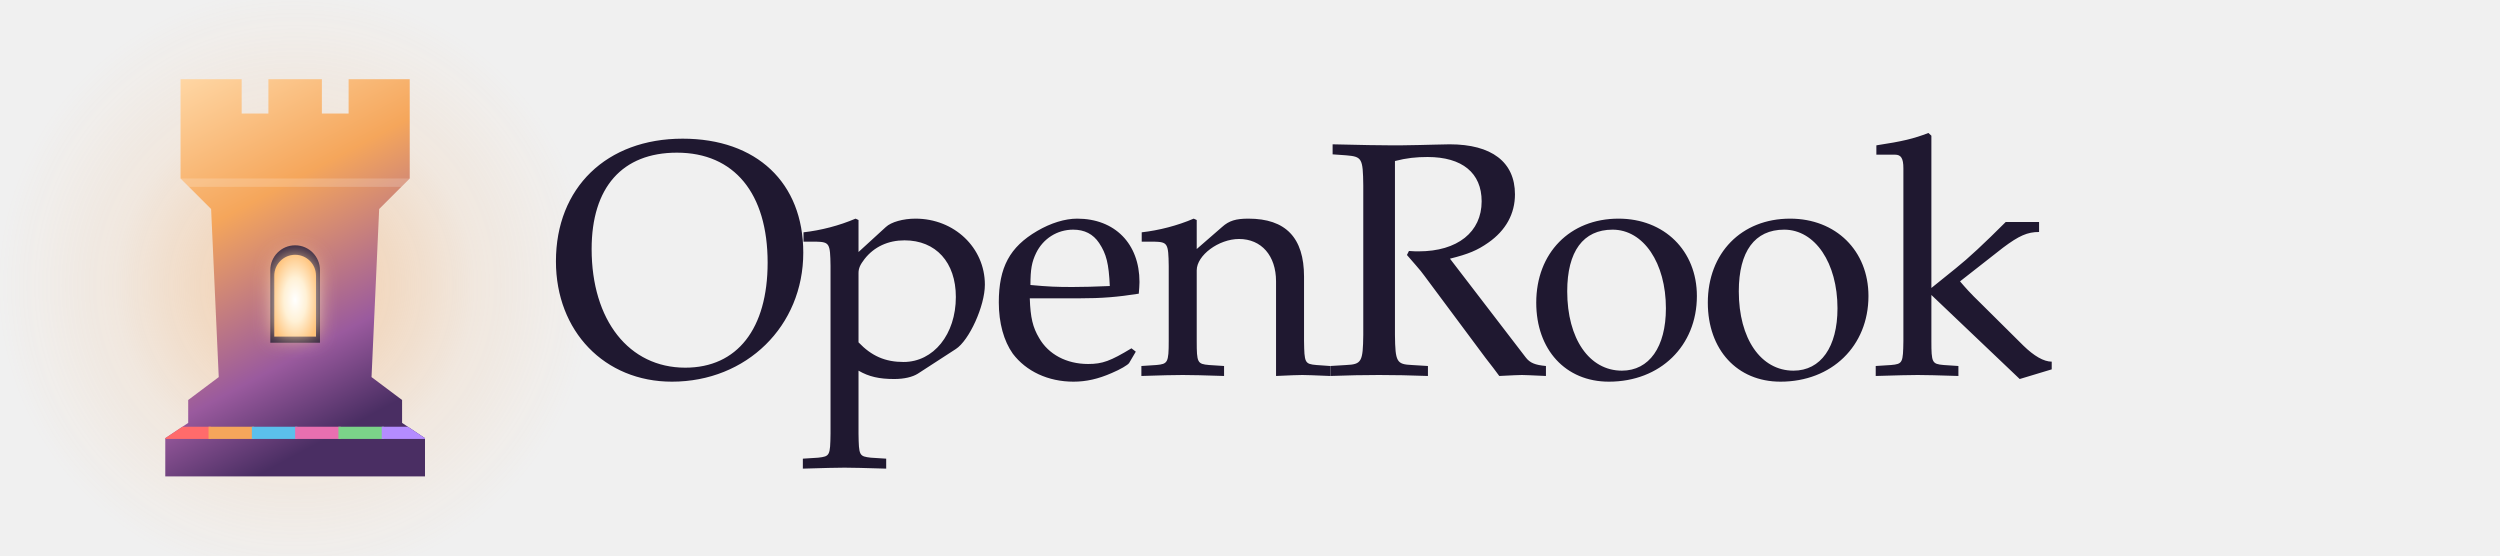
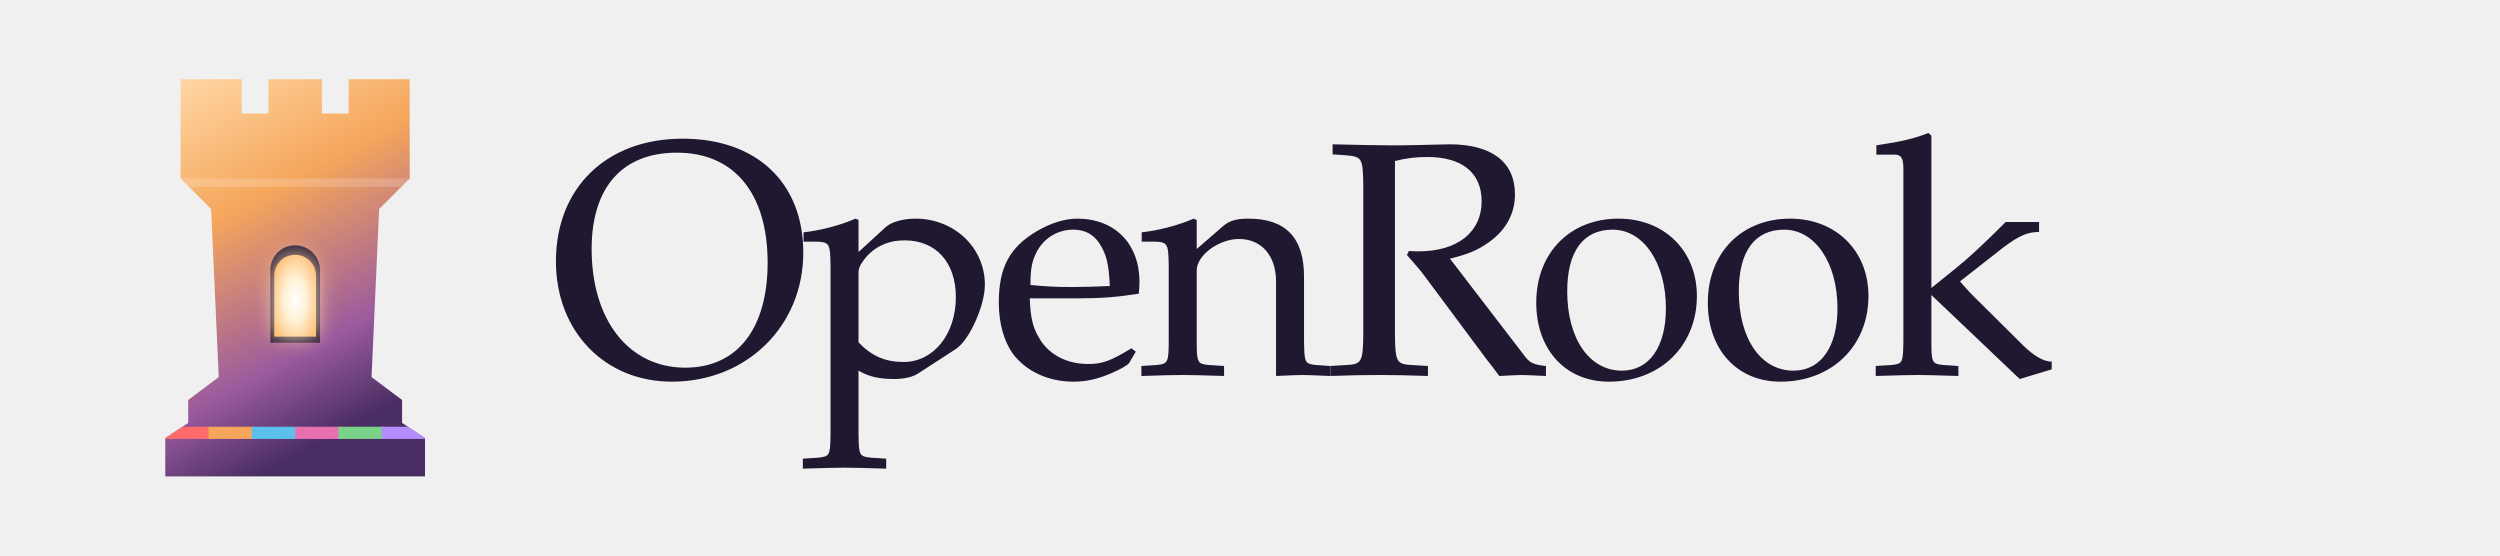
<svg xmlns="http://www.w3.org/2000/svg" viewBox="0 0 720 160" width="720" height="160" role="img" aria-label="OpenRook">
  <defs>
    <linearGradient id="wmBody" x1="0" y1="0" x2="0.35" y2="1">
      <stop offset="0" stop-color="#FFD9A8" />
      <stop offset="0.38" stop-color="#F5A65B" />
      <stop offset="0.78" stop-color="#9A5A9E" />
      <stop offset="1" stop-color="#4A2E63" />
    </linearGradient>
-     <radialGradient id="wmHalo" cx="50%" cy="50%" r="50%">
-       <stop offset="0" stop-color="#F5A65B" stop-opacity="0.5" />
-       <stop offset="0.6" stop-color="#F5A65B" stop-opacity="0.12" />
-       <stop offset="1" stop-color="#F5A65B" stop-opacity="0" />
-     </radialGradient>
    <radialGradient id="wmLight" cx="50%" cy="55%" r="60%">
      <stop offset="0" stop-color="#FFFFFF" />
      <stop offset="0.45" stop-color="#FFF1D6" />
      <stop offset="1" stop-color="#FFC27A" />
    </radialGradient>
    <filter id="wmGlow" x="-80%" y="-80%" width="260%" height="260%">
      <feGaussianBlur stdDeviation="3.2" result="b" />
      <feMerge>
        <feMergeNode in="b" />
        <feMergeNode in="SourceGraphic" />
      </feMerge>
    </filter>
    <clipPath id="wmClip">
      <path d="M20,8 H36 V17 H43 V8 H57 V17 H64 V8 H80 V34 L72,42 L70,86 L78,92 V98 L84,102 V112 H16 V102 L22,98 V92 L30,86 L28,42 L20,34 Z" />
    </clipPath>
  </defs>
  <g transform="translate(30.0 14.0) scale(1.1)">
-     <circle cx="50" cy="62" r="78" fill="url(#wmHalo)" />
    <path d="M20,8 H36 V17 H43 V8 H57 V17 H64 V8 H80 V34 L72,42 L70,86 L78,92 V98 L84,102 V112 H16 V102 L22,98 V92 L30,86 L28,42 L20,34 Z" fill="url(#wmBody)" />
    <g clip-path="url(#wmClip)">
      <rect x="16.00" y="99" width="11.93" height="3.2" fill="#FF6B6B" />
      <rect x="27.33" y="99" width="11.93" height="3.2" fill="#F5A65B" />
      <rect x="38.67" y="99" width="11.93" height="3.2" fill="#5BC0EB" />
      <rect x="50.00" y="99" width="11.93" height="3.2" fill="#E86FB0" />
      <rect x="61.33" y="99" width="11.93" height="3.2" fill="#7BD389" />
      <rect x="72.67" y="99" width="11.93" height="3.2" fill="#B48CFF" />
      <rect x="0" y="34" width="100" height="2.2" fill="#FFFFFF" opacity="0.18" />
    </g>
    <path d="M43.5,77 V58 A6.5,6.5 0 0 1 56.5,58 V77 Z" fill="#2A1E3F" />
    <path class="rook-window" d="M43.5,77 V58 A6.5,6.5 0 0 1 56.5,58 V77 Z" fill="url(#wmLight)" filter="url(#wmGlow)" transform="translate(50 67) scale(0.84) translate(-50 -67)" />
  </g>
  <text x="158" y="108" font-family="'EB Garamond','Cormorant Garamond','Iowan Old Style','Palatino Linotype',Georgia,'DejaVu Serif',serif" font-size="96" font-weight="500" fill="#1F1830" letter-spacing="-3">OpenRook</text>
</svg>
